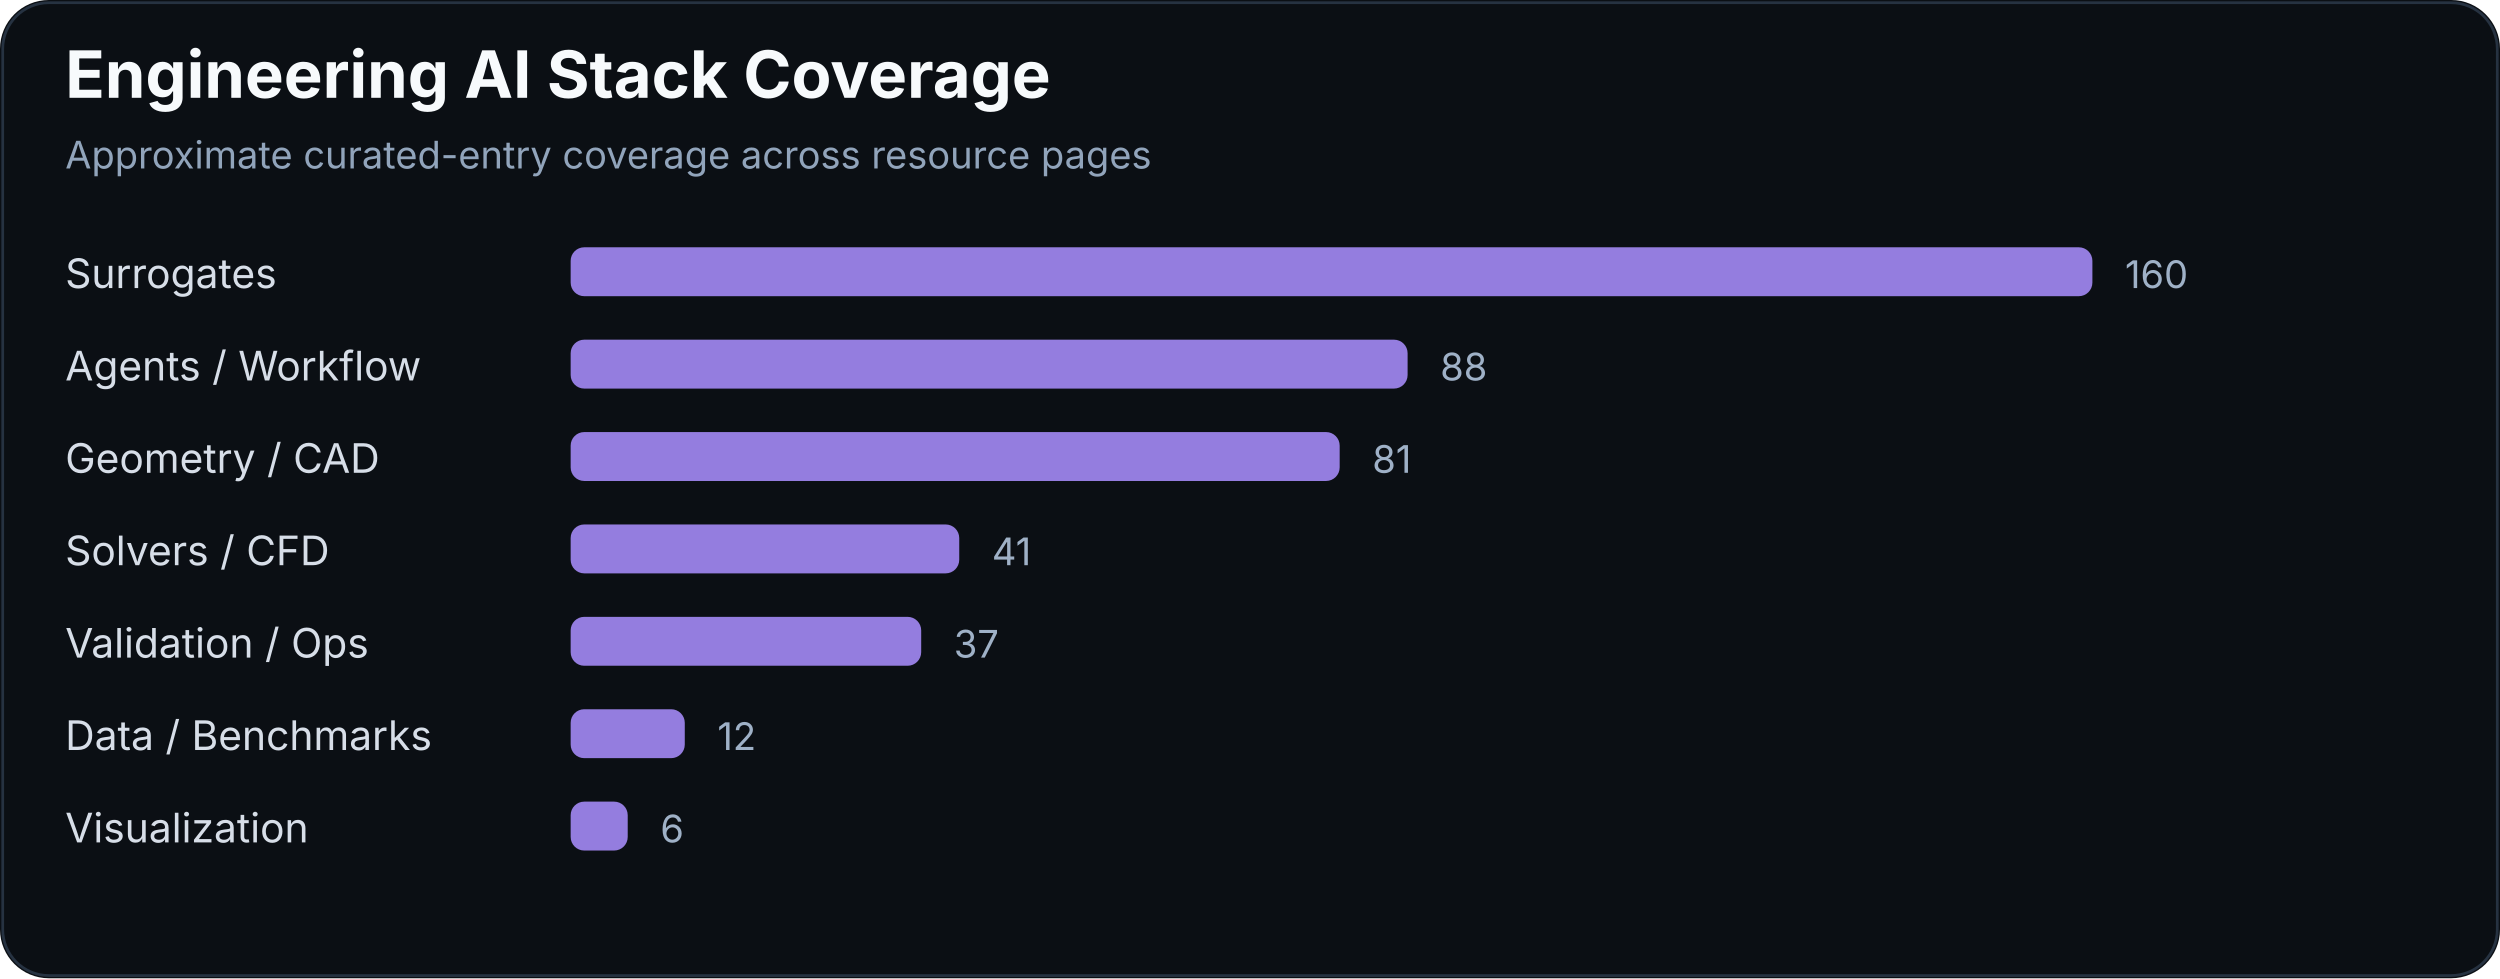
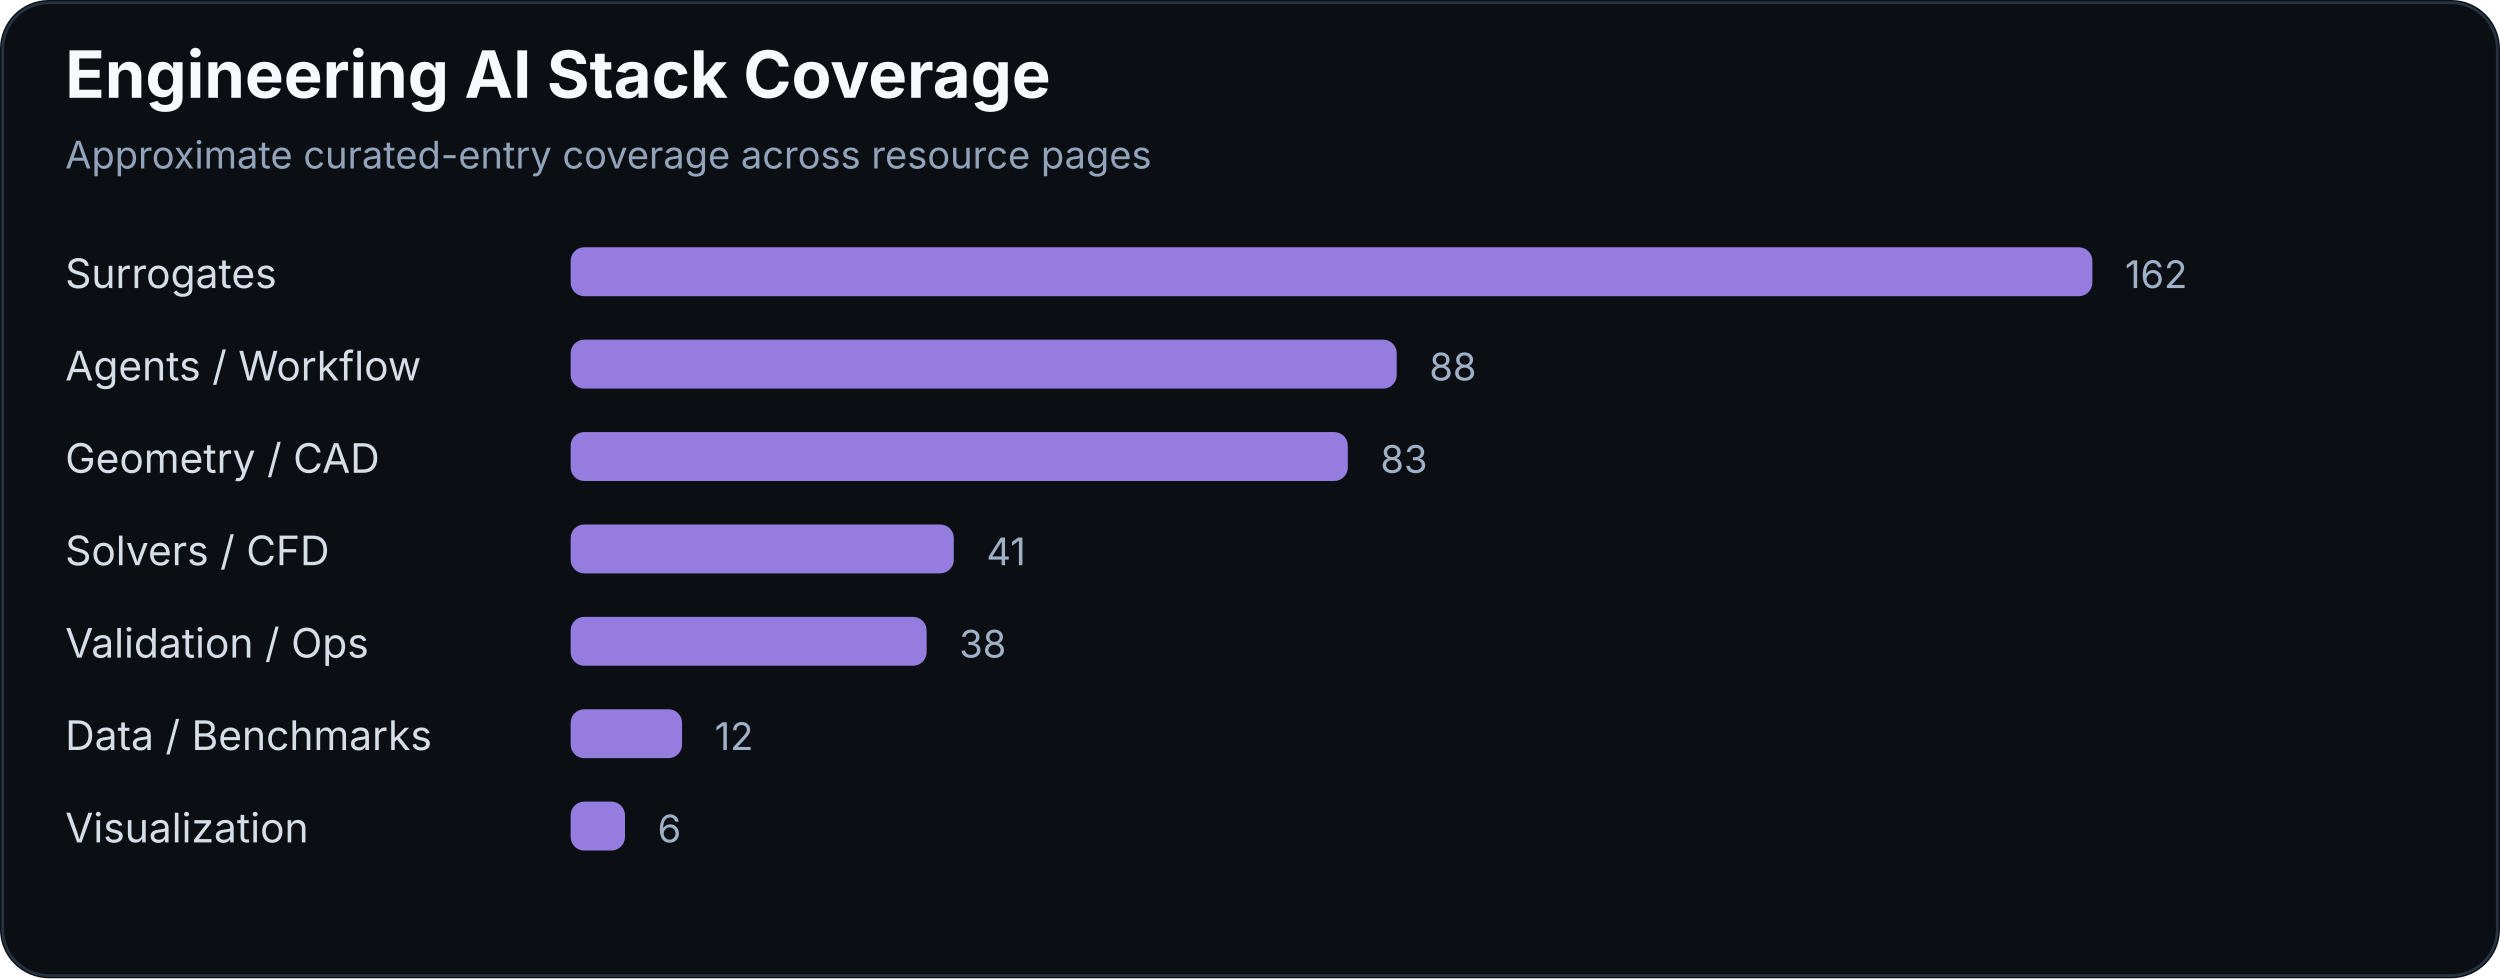
<svg xmlns="http://www.w3.org/2000/svg" width="920" height="360" viewBox="0 0 920 360">
  <rect width="100%" height="100%" rx="18" fill="#0b0f14" />
  <rect x="1" y="1" width="918" height="358" rx="17" fill="none" stroke="#263241" />
  <text x="24" y="36" font-size="24" font-family="Inter, ui-sans-serif, system-ui, -apple-system, Segoe UI, sans-serif" font-weight="700" fill="#f7fafc">Engineering AI Stack Coverage</text>
  <text x="24" y="62" font-size="14" font-family="Inter, ui-sans-serif, system-ui, -apple-system, Segoe UI, sans-serif" fill="#91a4bb">Approximate curated-entry coverage across resource pages</text>
  <g font-family="Inter, ui-sans-serif, system-ui, -apple-system, Segoe UI, sans-serif">
    <text x="24" y="106" font-size="15" fill="#d7dee8">Surrogates</text>
    <rect x="210" y="91" width="560" height="18" rx="5" fill="#a78bfa" opacity="0.88" />
-     <text x="782" y="106" font-size="14" fill="#9fb1c7">160</text>
+     <text x="782" y="106" font-size="14" fill="#9fb1c7">162</text>
    <text x="24" y="140" font-size="15" fill="#d7dee8">Agents / Workflow</text>
-     <rect x="210" y="125" width="308" height="18" rx="5" fill="#a78bfa" opacity="0.88" />
-     <text x="530" y="140" font-size="14" fill="#9fb1c7">88</text>
+     <rect x="210" y="125" width="304" height="18" rx="5" fill="#a78bfa" opacity="0.88" />
+     <text x="526" y="140" font-size="14" fill="#9fb1c7">88</text>
    <text x="24" y="174" font-size="15" fill="#d7dee8">Geometry / CAD</text>
-     <rect x="210" y="159" width="283" height="18" rx="5" fill="#a78bfa" opacity="0.88" />
-     <text x="505" y="174" font-size="14" fill="#9fb1c7">81</text>
+     <rect x="210" y="159" width="286" height="18" rx="5" fill="#a78bfa" opacity="0.88" />
+     <text x="508" y="174" font-size="14" fill="#9fb1c7">83</text>
    <text x="24" y="208" font-size="15" fill="#d7dee8">Solvers / CFD</text>
-     <rect x="210" y="193" width="143" height="18" rx="5" fill="#a78bfa" opacity="0.88" />
-     <text x="365" y="208" font-size="14" fill="#9fb1c7">41</text>
+     <rect x="210" y="193" width="141" height="18" rx="5" fill="#a78bfa" opacity="0.88" />
+     <text x="363" y="208" font-size="14" fill="#9fb1c7">41</text>
    <text x="24" y="242" font-size="15" fill="#d7dee8">Validation / Ops</text>
-     <rect x="210" y="227" width="129" height="18" rx="5" fill="#a78bfa" opacity="0.88" />
-     <text x="351" y="242" font-size="14" fill="#9fb1c7">37</text>
+     <rect x="210" y="227" width="131" height="18" rx="5" fill="#a78bfa" opacity="0.88" />
+     <text x="353" y="242" font-size="14" fill="#9fb1c7">38</text>
    <text x="24" y="276" font-size="15" fill="#d7dee8">Data / Benchmarks</text>
-     <rect x="210" y="261" width="42" height="18" rx="5" fill="#a78bfa" opacity="0.88" />
-     <text x="264" y="276" font-size="14" fill="#9fb1c7">12</text>
+     <rect x="210" y="261" width="41" height="18" rx="5" fill="#a78bfa" opacity="0.88" />
+     <text x="263" y="276" font-size="14" fill="#9fb1c7">12</text>
    <text x="24" y="310" font-size="15" fill="#d7dee8">Visualization</text>
-     <rect x="210" y="295" width="21" height="18" rx="5" fill="#a78bfa" opacity="0.88" />
-     <text x="243" y="310" font-size="14" fill="#9fb1c7">6</text>
+     <rect x="210" y="295" width="20" height="18" rx="5" fill="#a78bfa" opacity="0.88" />
+     <text x="242" y="310" font-size="14" fill="#9fb1c7">6</text>
  </g>
</svg>
